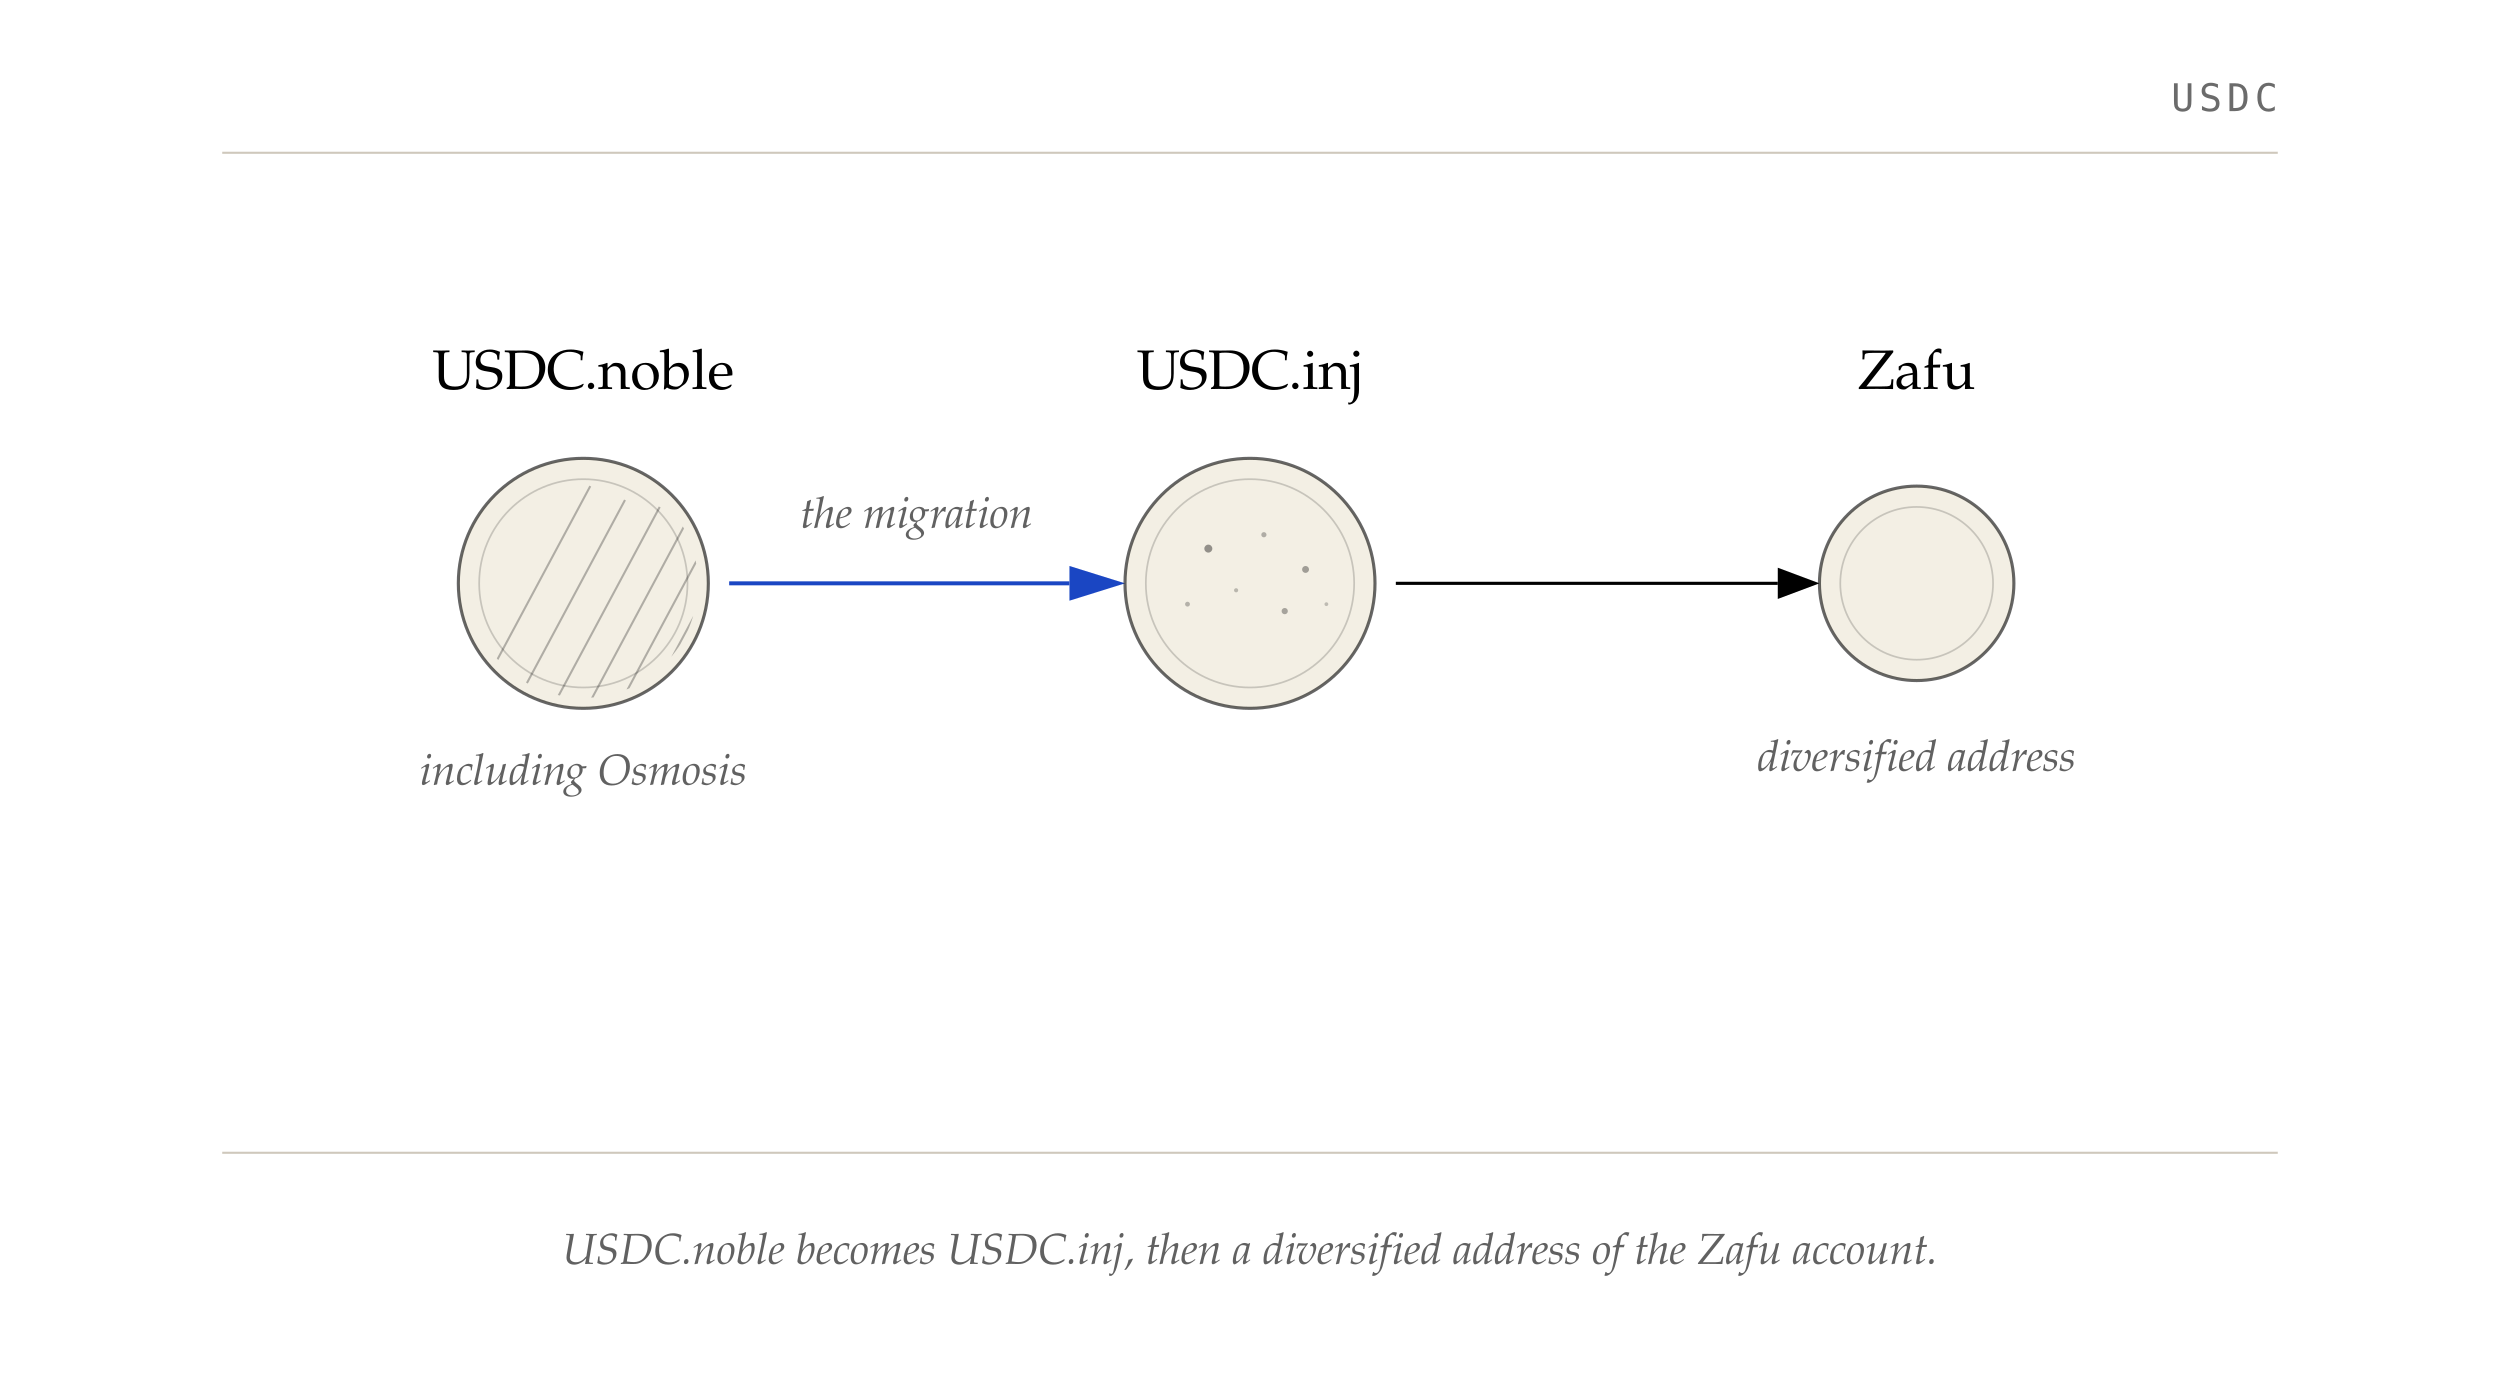
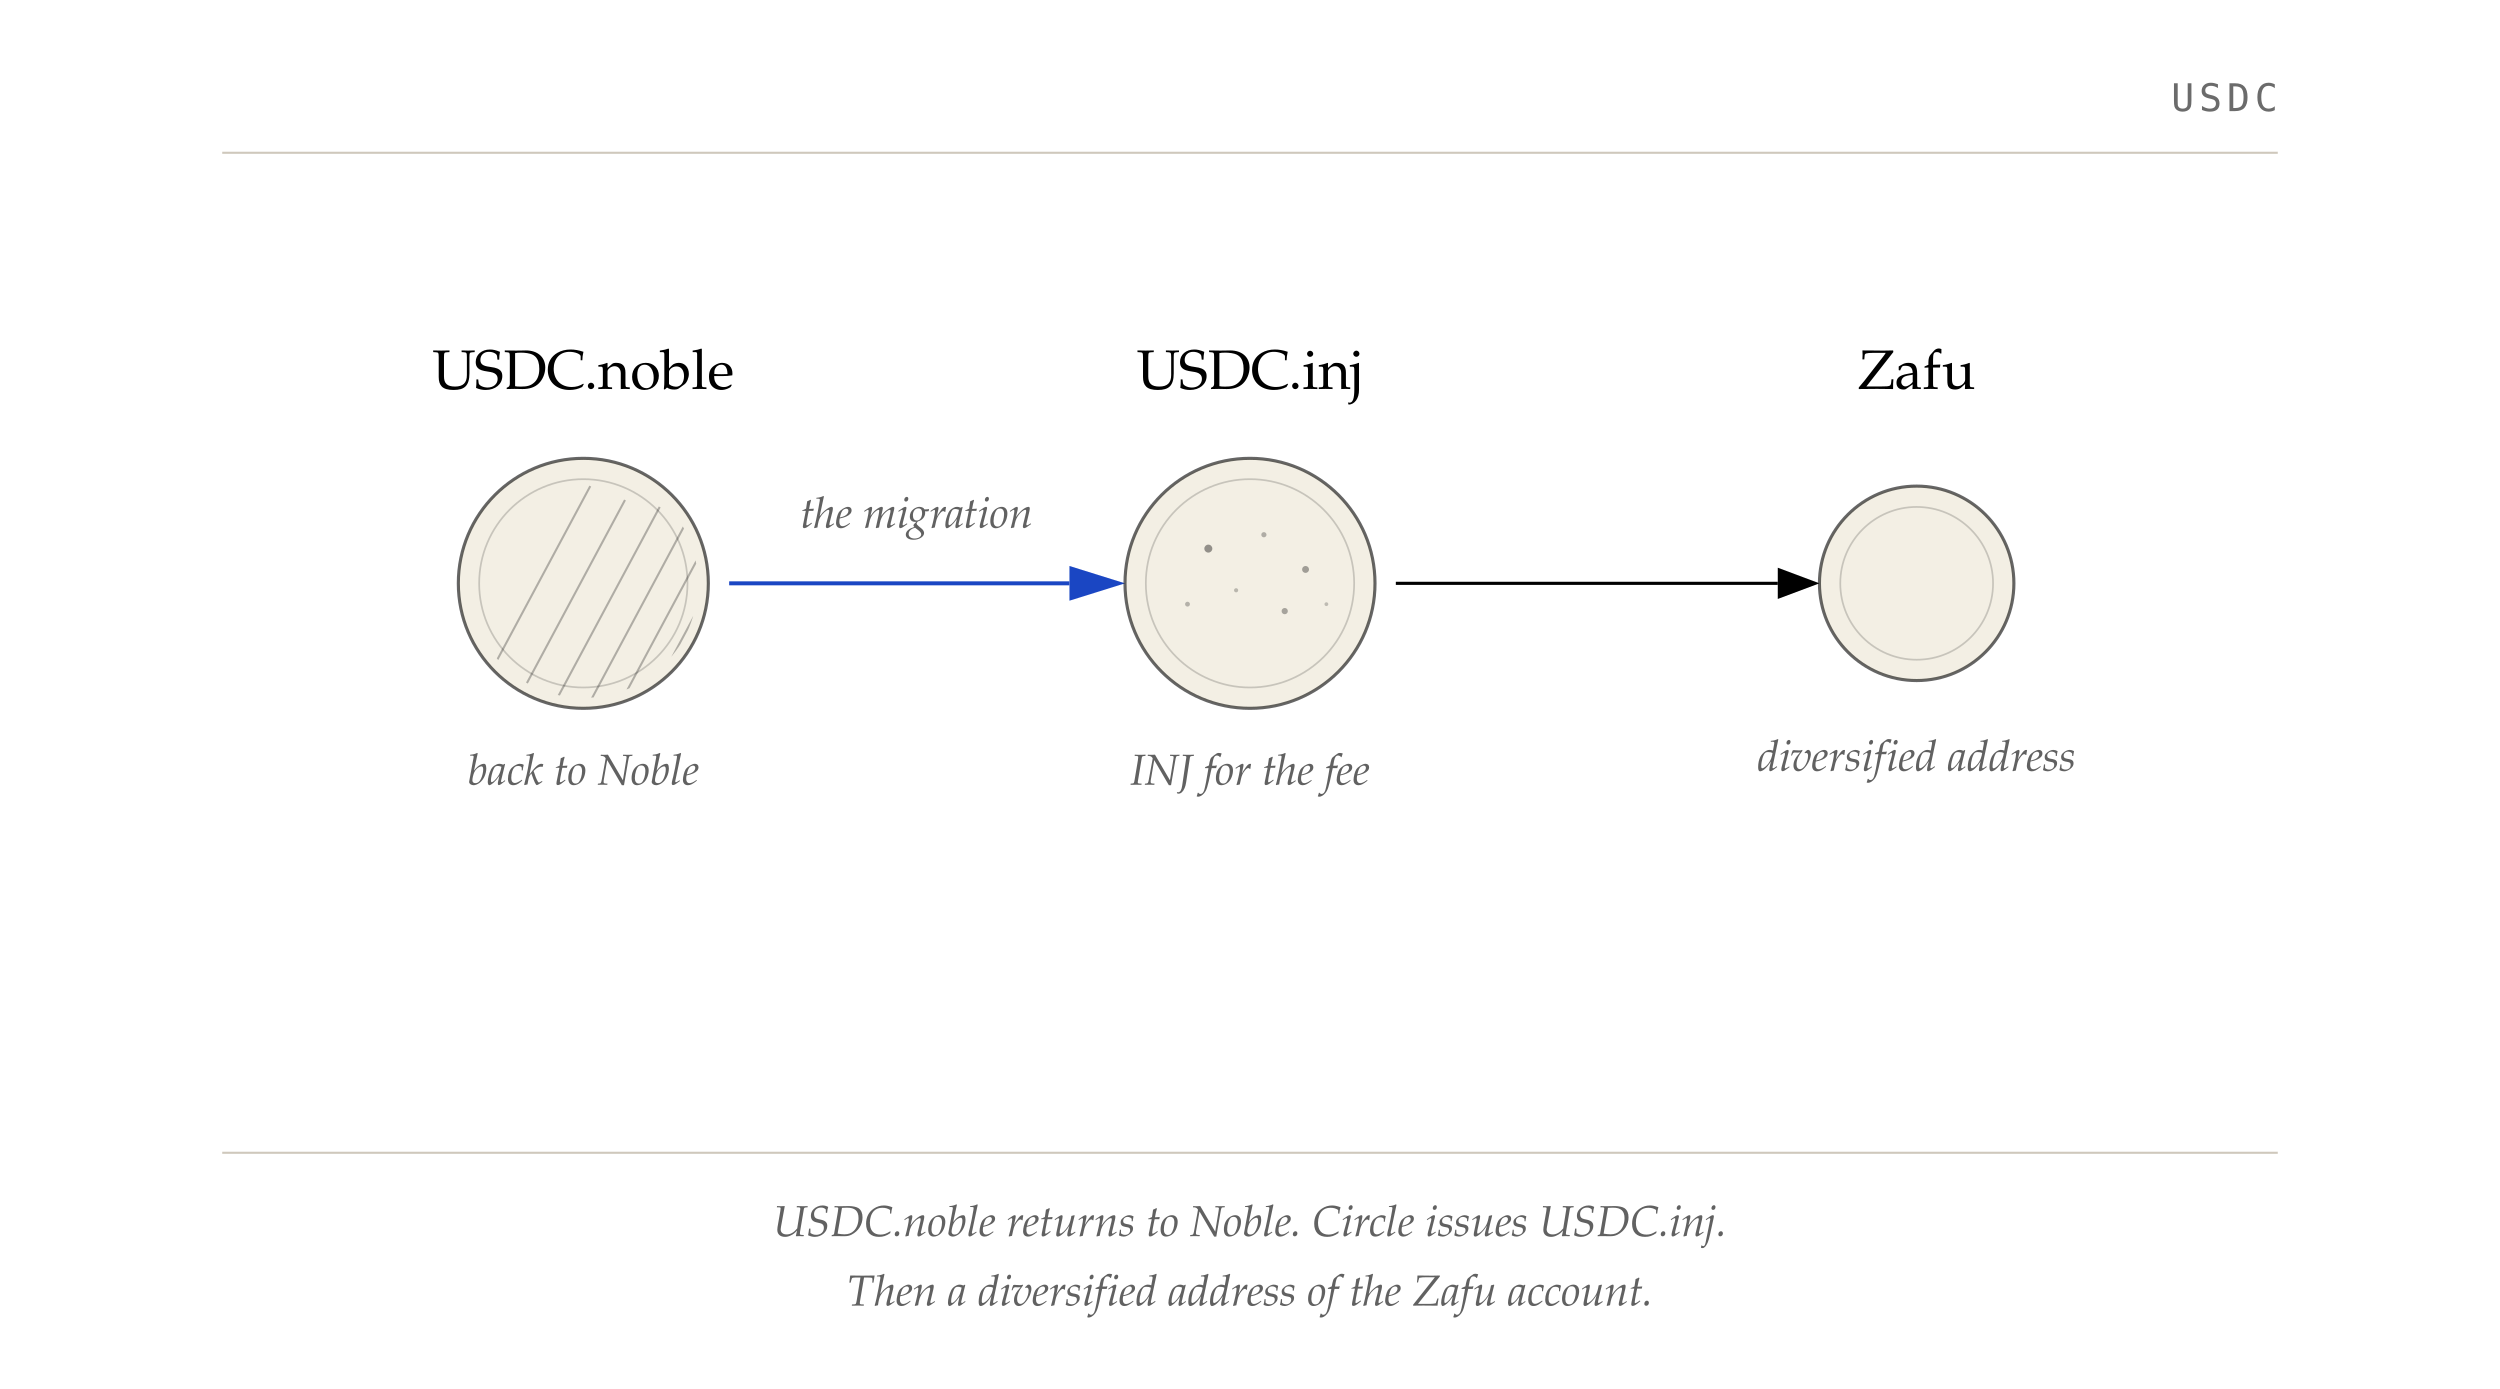
<svg xmlns="http://www.w3.org/2000/svg" id="flow-plate" width="720" height="400" viewBox="0 0 720 400" role="img" aria-labelledby="flow-title flow-desc" fill="none" font-family="Iowan Old Style, Palatino, 'Palatino Linotype', Georgia, serif">
  <defs>
    <clipPath id="clip-noble">
      <circle cx="168" cy="168" r="33" />
    </clipPath>
    <clipPath id="clip-inj">
      <circle cx="360" cy="168" r="33" />
    </clipPath>
  </defs>
  <g class="mesh" stroke="#cfc8bc" stroke-width=".6">
    <line x1="64" y1="44" x2="656" y2="44" />
    <line x1="64" y1="332" x2="656" y2="332" />
  </g>
  <text x="656" y="32" text-anchor="end" fill="currentColor" opacity=".58" font-family="ui-monospace, 'SF Mono', Menlo, Consolas, monospace" font-size="11" letter-spacing="1.4">USDC</text>
  <g id="flow-sink" fill="none" stroke="currentColor">
    <circle cx="552" cy="168" r="28" fill="#f3efe4" stroke-width=".9" stroke-opacity=".6" />
    <circle cx="552" cy="168" r="22" stroke-width=".5" stroke-opacity=".18" />
    <text x="552" y="112" text-anchor="middle" fill="currentColor" stroke="none" font-size="16">Zafu</text>
    <text x="552" y="222" text-anchor="middle" fill="currentColor" stroke="none" font-size="12.5" font-style="italic" opacity=".62">diversified address</text>
-     <text x="360" y="364" text-anchor="middle" fill="currentColor" stroke="none" font-size="12.5" font-style="italic" opacity=".62">USDC.noble becomes USDC.inj, then a diversified address of the Zafu account.</text>
+     <text x="360" y="356" text-anchor="middle" fill="currentColor" stroke="none" font-size="12.5" font-style="italic" opacity=".62">USDC.noble returns to Noble. Circle issues USDC.inj.</text>
+     <text x="360" y="376" text-anchor="middle" fill="currentColor" stroke="none" font-size="12.5" font-style="italic" opacity=".62">Then a diversified address of the Zafu account.</text>
  </g>
  <g class="branch" id="branch-noble-in" fill="none" stroke="currentColor" stroke-width=".9">
    <circle cx="168" cy="168" r="36" fill="#f3efe4" stroke-width=".9" stroke-opacity=".6" />
    <g clip-path="url(#clip-noble)" stroke="currentColor" stroke-opacity=".28" stroke-width=".6">
      <line x1="140" y1="196" x2="170" y2="140" />
      <line x1="150" y1="200" x2="180" y2="144" />
      <line x1="160" y1="202" x2="190" y2="146" />
      <line x1="170" y1="202" x2="200" y2="146" />
      <line x1="180" y1="200" x2="210" y2="144" />
      <line x1="190" y1="196" x2="220" y2="140" />
    </g>
    <circle cx="168" cy="168" r="30" stroke-width=".5" stroke-opacity=".18" />
    <text x="168" y="112" text-anchor="middle" fill="currentColor" stroke="none" font-size="16">USDC.noble</text>
-     <text x="168" y="226" text-anchor="middle" fill="currentColor" stroke="none" font-size="12.5" font-style="italic" opacity=".62">including Osmosis</text>
+     <text x="168" y="226" text-anchor="middle" fill="currentColor" stroke="none" font-size="12.5" font-style="italic" opacity=".62">back to Noble</text>
    <line x1="210" y1="168" x2="308" y2="168" stroke="#1a46c3" stroke-width="1.15" />
    <polygon points="324,168 308,163 308,173" fill="#1a46c3" stroke="none" />
    <text x="264" y="152" text-anchor="middle" fill="currentColor" stroke="none" font-size="12.5" font-style="italic" opacity=".62">the migration</text>
  </g>
  <g class="branch" id="branch-inj-in" fill="none" stroke="currentColor" stroke-width=".9">
    <circle cx="360" cy="168" r="36" fill="#f3efe4" stroke-width=".9" stroke-opacity=".6" />
    <g clip-path="url(#clip-inj)" fill="currentColor" stroke="none">
      <circle cx="348" cy="158" r="1.15" opacity=".4" />
      <circle cx="364" cy="154" r=".75" opacity=".28" />
      <circle cx="376" cy="164" r="1" opacity=".34" />
      <circle cx="356" cy="170" r=".6" opacity=".24" />
      <circle cx="370" cy="176" r=".9" opacity=".32" />
      <circle cx="342" cy="174" r=".7" opacity=".26" />
      <circle cx="382" cy="174" r=".55" opacity=".22" />
    </g>
    <circle cx="360" cy="168" r="30" stroke-width=".5" stroke-opacity=".18" />
    <text x="360" y="112" text-anchor="middle" fill="currentColor" stroke="none" font-size="16">USDC.inj</text>
+     <text x="360" y="226" text-anchor="middle" fill="currentColor" stroke="none" font-size="12.5" font-style="italic" opacity=".62">INJ for the fee</text>
    <line x1="402" y1="168" x2="512" y2="168" />
    <polygon points="524,168 512,163.5 512,172.5" fill="currentColor" stroke="none" />
  </g>
</svg>
